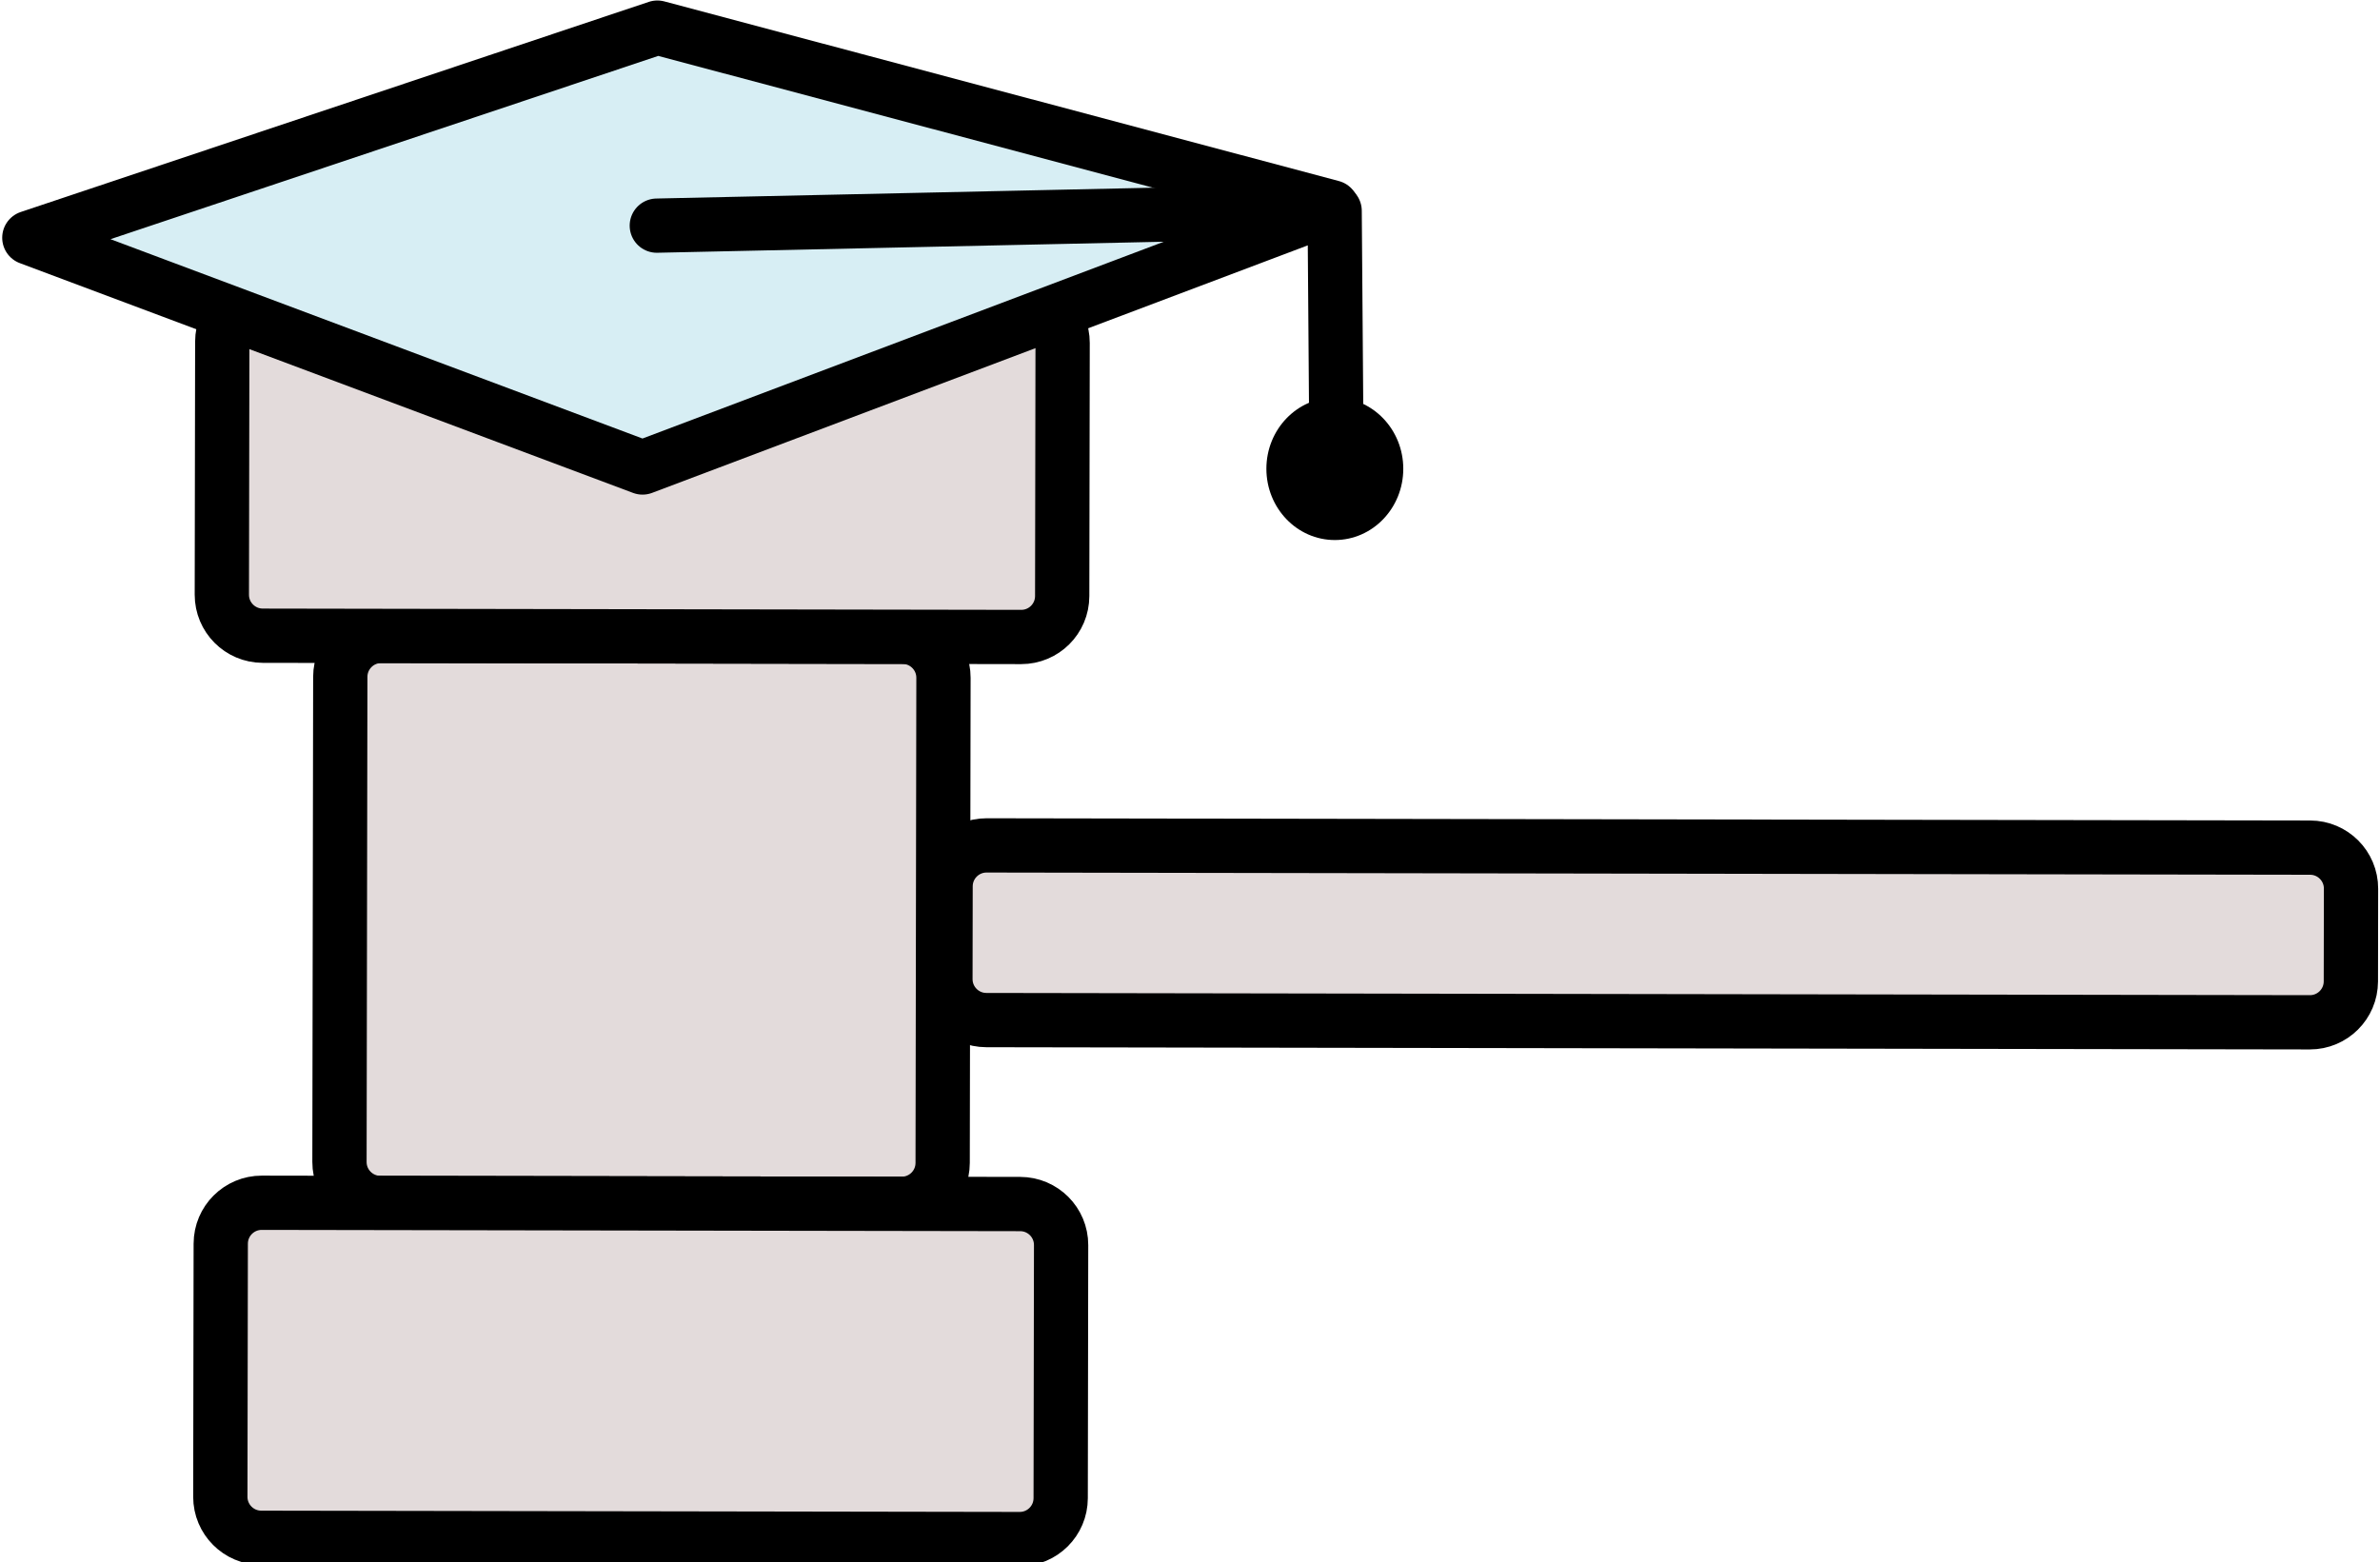
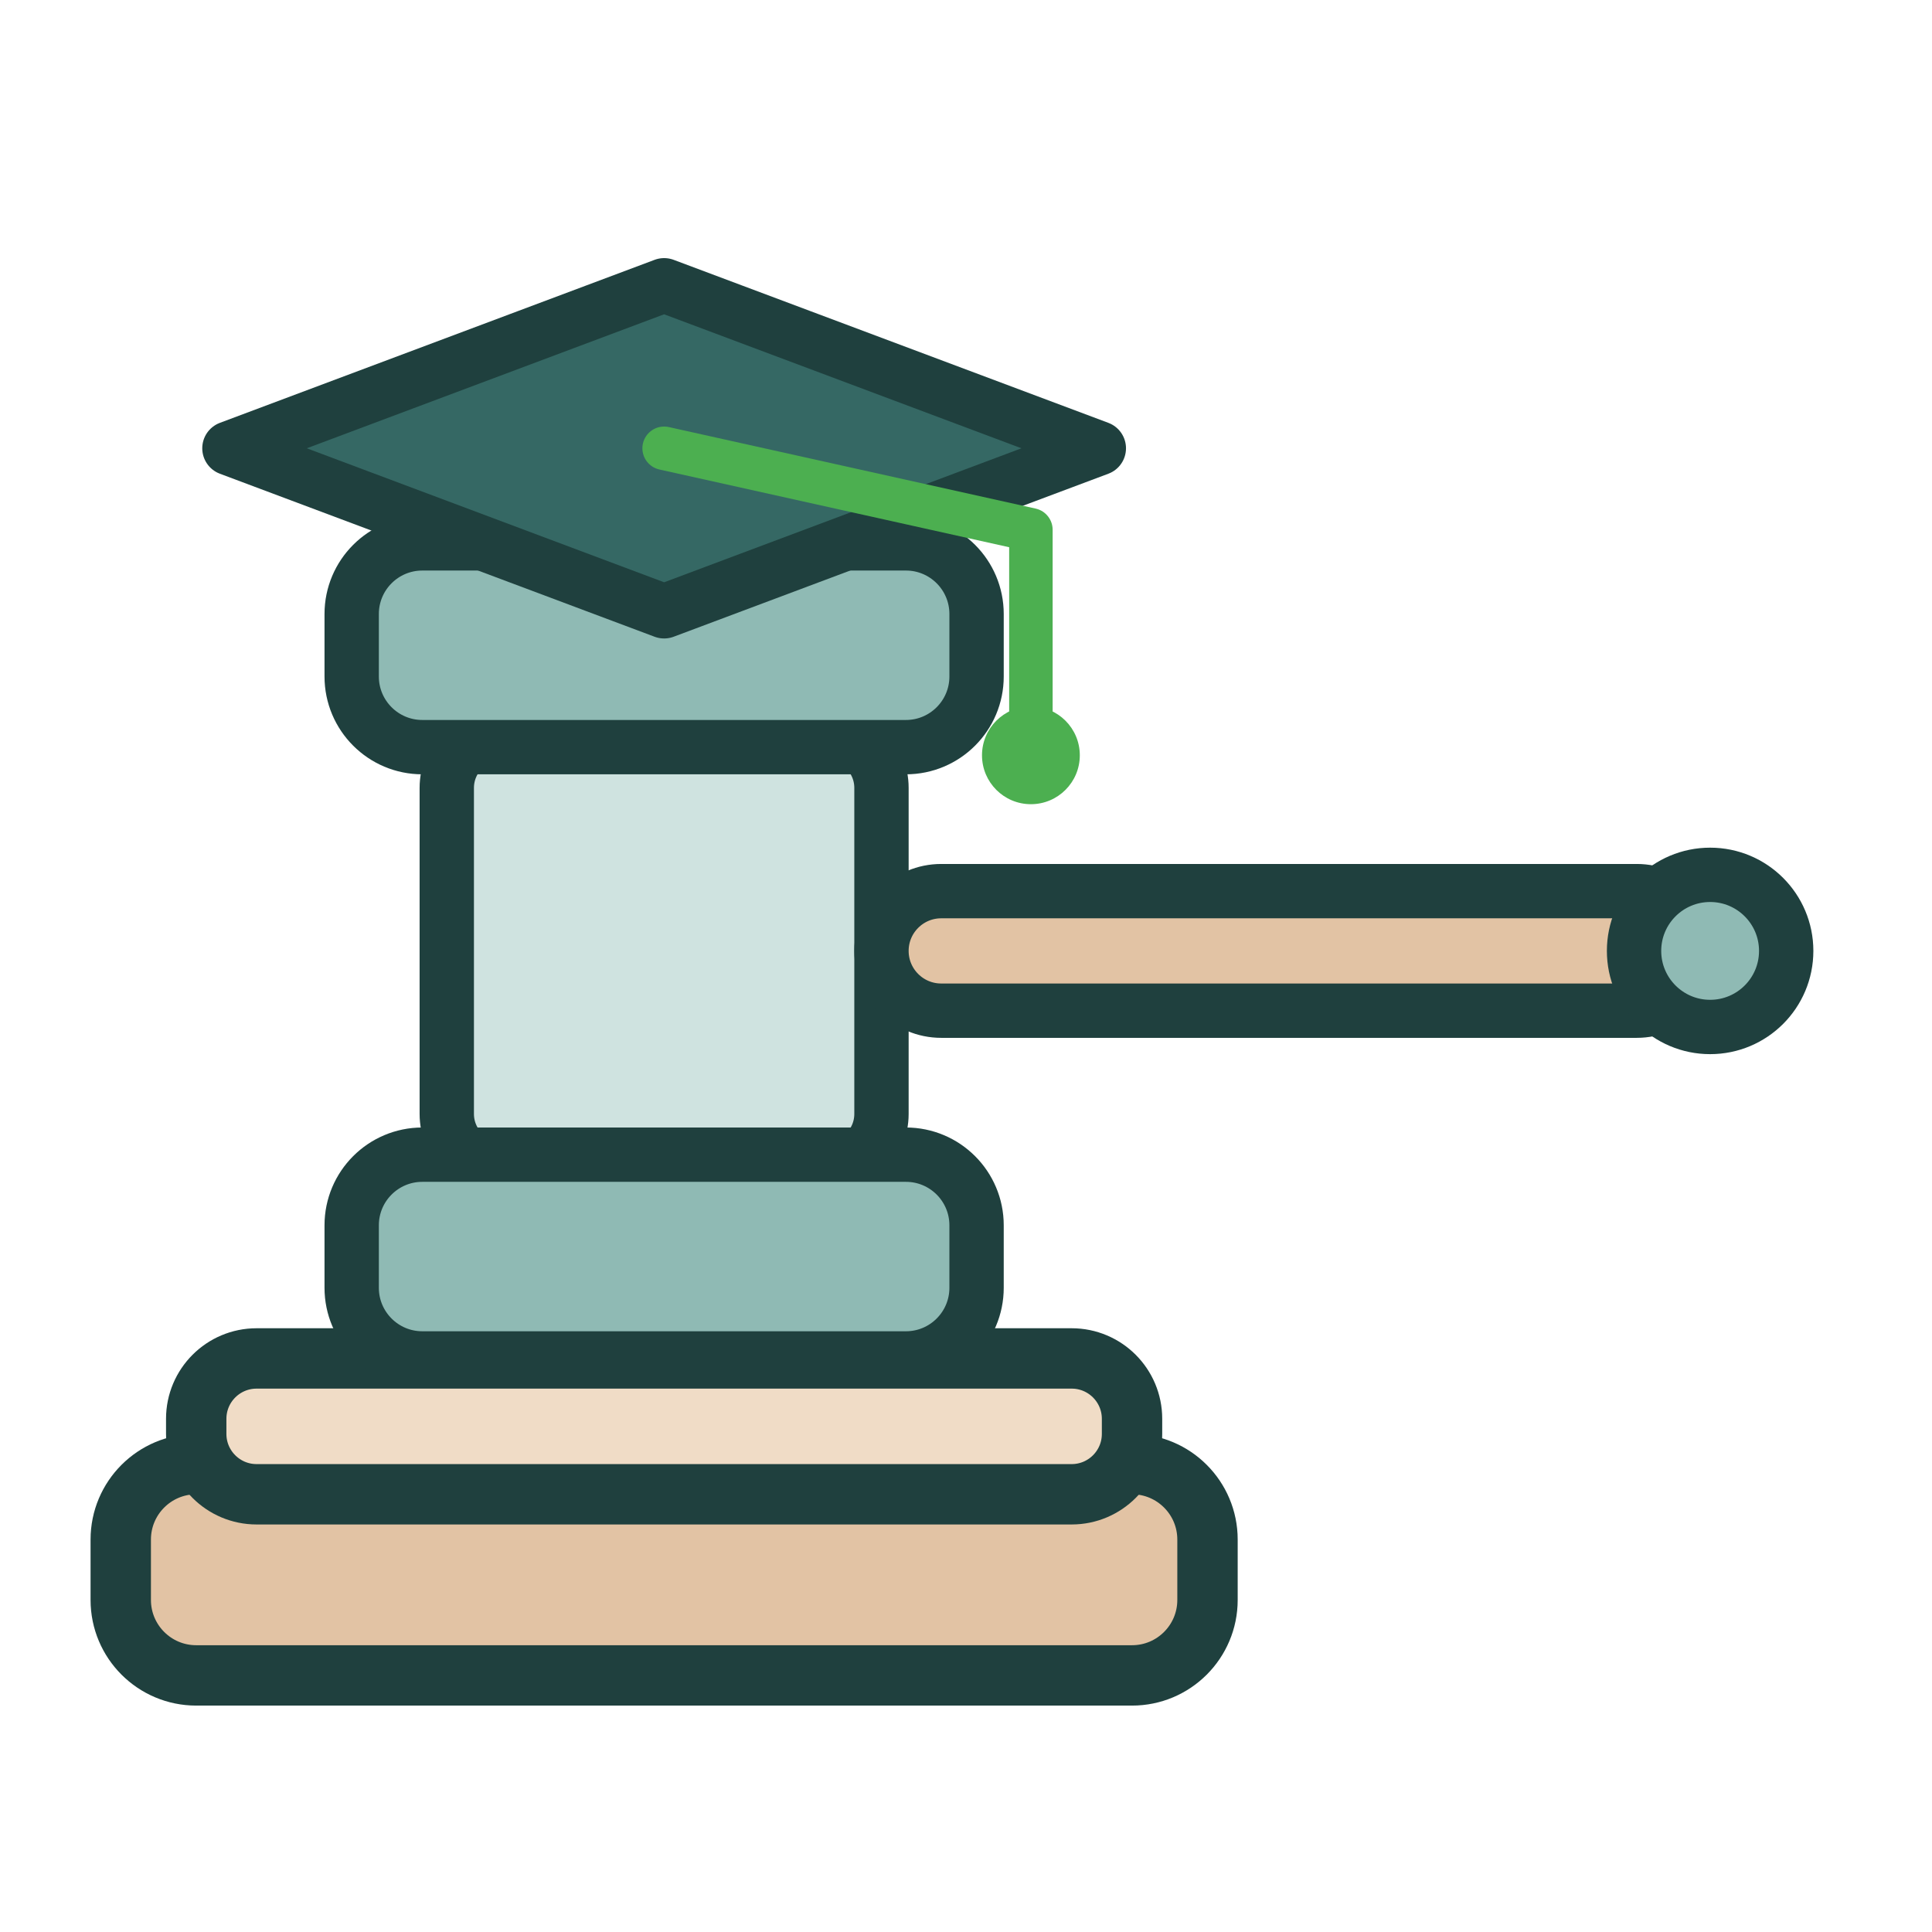
- <svg xmlns="http://www.w3.org/2000/svg" width="64" height="42" version="1.1" viewBox="0 0 16.933 11.113">
-   <g>
-     <g transform="matrix(1.4573 .0024466 -.0024466 1.4573 -7.7558 -4.6631)">
-       <circle cx="12.058" cy="7.691" r=".36" />
-       <g fill="#e3dbdb" stroke="#000" stroke-linecap="round" stroke-linejoin="bevel" stroke-width=".265">
-         <rect x="6.994" y="6.293" width="2.945" height="2.769" rx=".2" />
-         <rect x="6.415" y="4.657" width="4.103" height="1.636" rx=".2" />
-         <rect x="6.415" y="9.062" width="4.103" height="1.636" rx=".2" />
-         <rect x="9.951" y="7.311" width="6.862" height=".853" rx=".2" />
-       </g>
-     </g>
-     <g transform="rotate(-42.281 5.7423 11.196)" stroke="#000" stroke-linecap="round" stroke-linejoin="round" stroke-width=".386px">
-       <path d="m8.042 0.441 2.128 4.145 4.875 1.93-2.691-4.175z" fill="#d7eef4" />
-       <path d="m11.403 3.381 3.639 3.167-1.252 1.398" fill="none" />
-     </g>
-     <ellipse cx="9.497" cy="3.336" rx=".487" ry=".507" />
+ <svg xmlns="http://www.w3.org/2000/svg" viewBox="0 0 64 64" width="64" height="64">
+   <style>
+     .head, .ring, .wood, .cap, .block, .block-top { stroke: #1f403e; stroke-width: 2; stroke-linejoin: round; }
+     .head { fill: #cfe3e0; }
+     .ring { fill: #8fbab4; }
+     .wood, .block { fill: #e2c3a4; }
+     .block-top { fill: #f0dcc6; }
+     .cap { fill: #356864; }
+     .tassel { stroke: #4caf50; }
+     .tassel-end { fill: #4caf50; }
+     @media (prefers-color-scheme: dark) {
+       .head, .ring, .wood, .cap, .block, .block-top { stroke: #e8f5f3; }
+       .head { fill: #2b4a48; }
+       .ring { fill: #3d7f78; }
+       .wood, .block { fill: #7a573c; }
+       .block-top { fill: #8f6a4b; }
+       .cap { fill: #5aa39b; }
+       .tassel { stroke: #7ee0a1; }
+       .tassel-end { fill: #7ee0a1; }
+     }
+   </style>
+   <rect class="block" x="4" y="48.5" width="36" height="7" rx="2.5" />
+   <rect class="block-top" x="6.5" y="45" width="31" height="4.5" rx="2" />
+   <g transform="translate(22 31.5) scale(.9)">
+     <rect class="head" x="-8" y="-8" width="16" height="16" rx="2" />
+     <rect class="ring" x="-11.5" y="-15" width="23" height="7.5" rx="2.6" />
+     <rect class="ring" x="-11.5" y="7.5" width="23" height="7.5" rx="2.6" />
+     <rect class="wood" x="8" y="-2.2" width="30" height="4.4" rx="2.2" />
+     <circle class="ring" cx="38.5" r="2.8" />
+     <path class="cap" d="M-16-18.5 0-24.5 16-18.5 0-12.5z" />
+     <path class="tassel" d="M0-18.5 13.5-15.5v7" fill="none" stroke-width="1.6" stroke-linecap="round" stroke-linejoin="round" />
+     <circle class="tassel-end" cx="13.5" cy="-7.2" r="1.8" />
  </g>
</svg>
